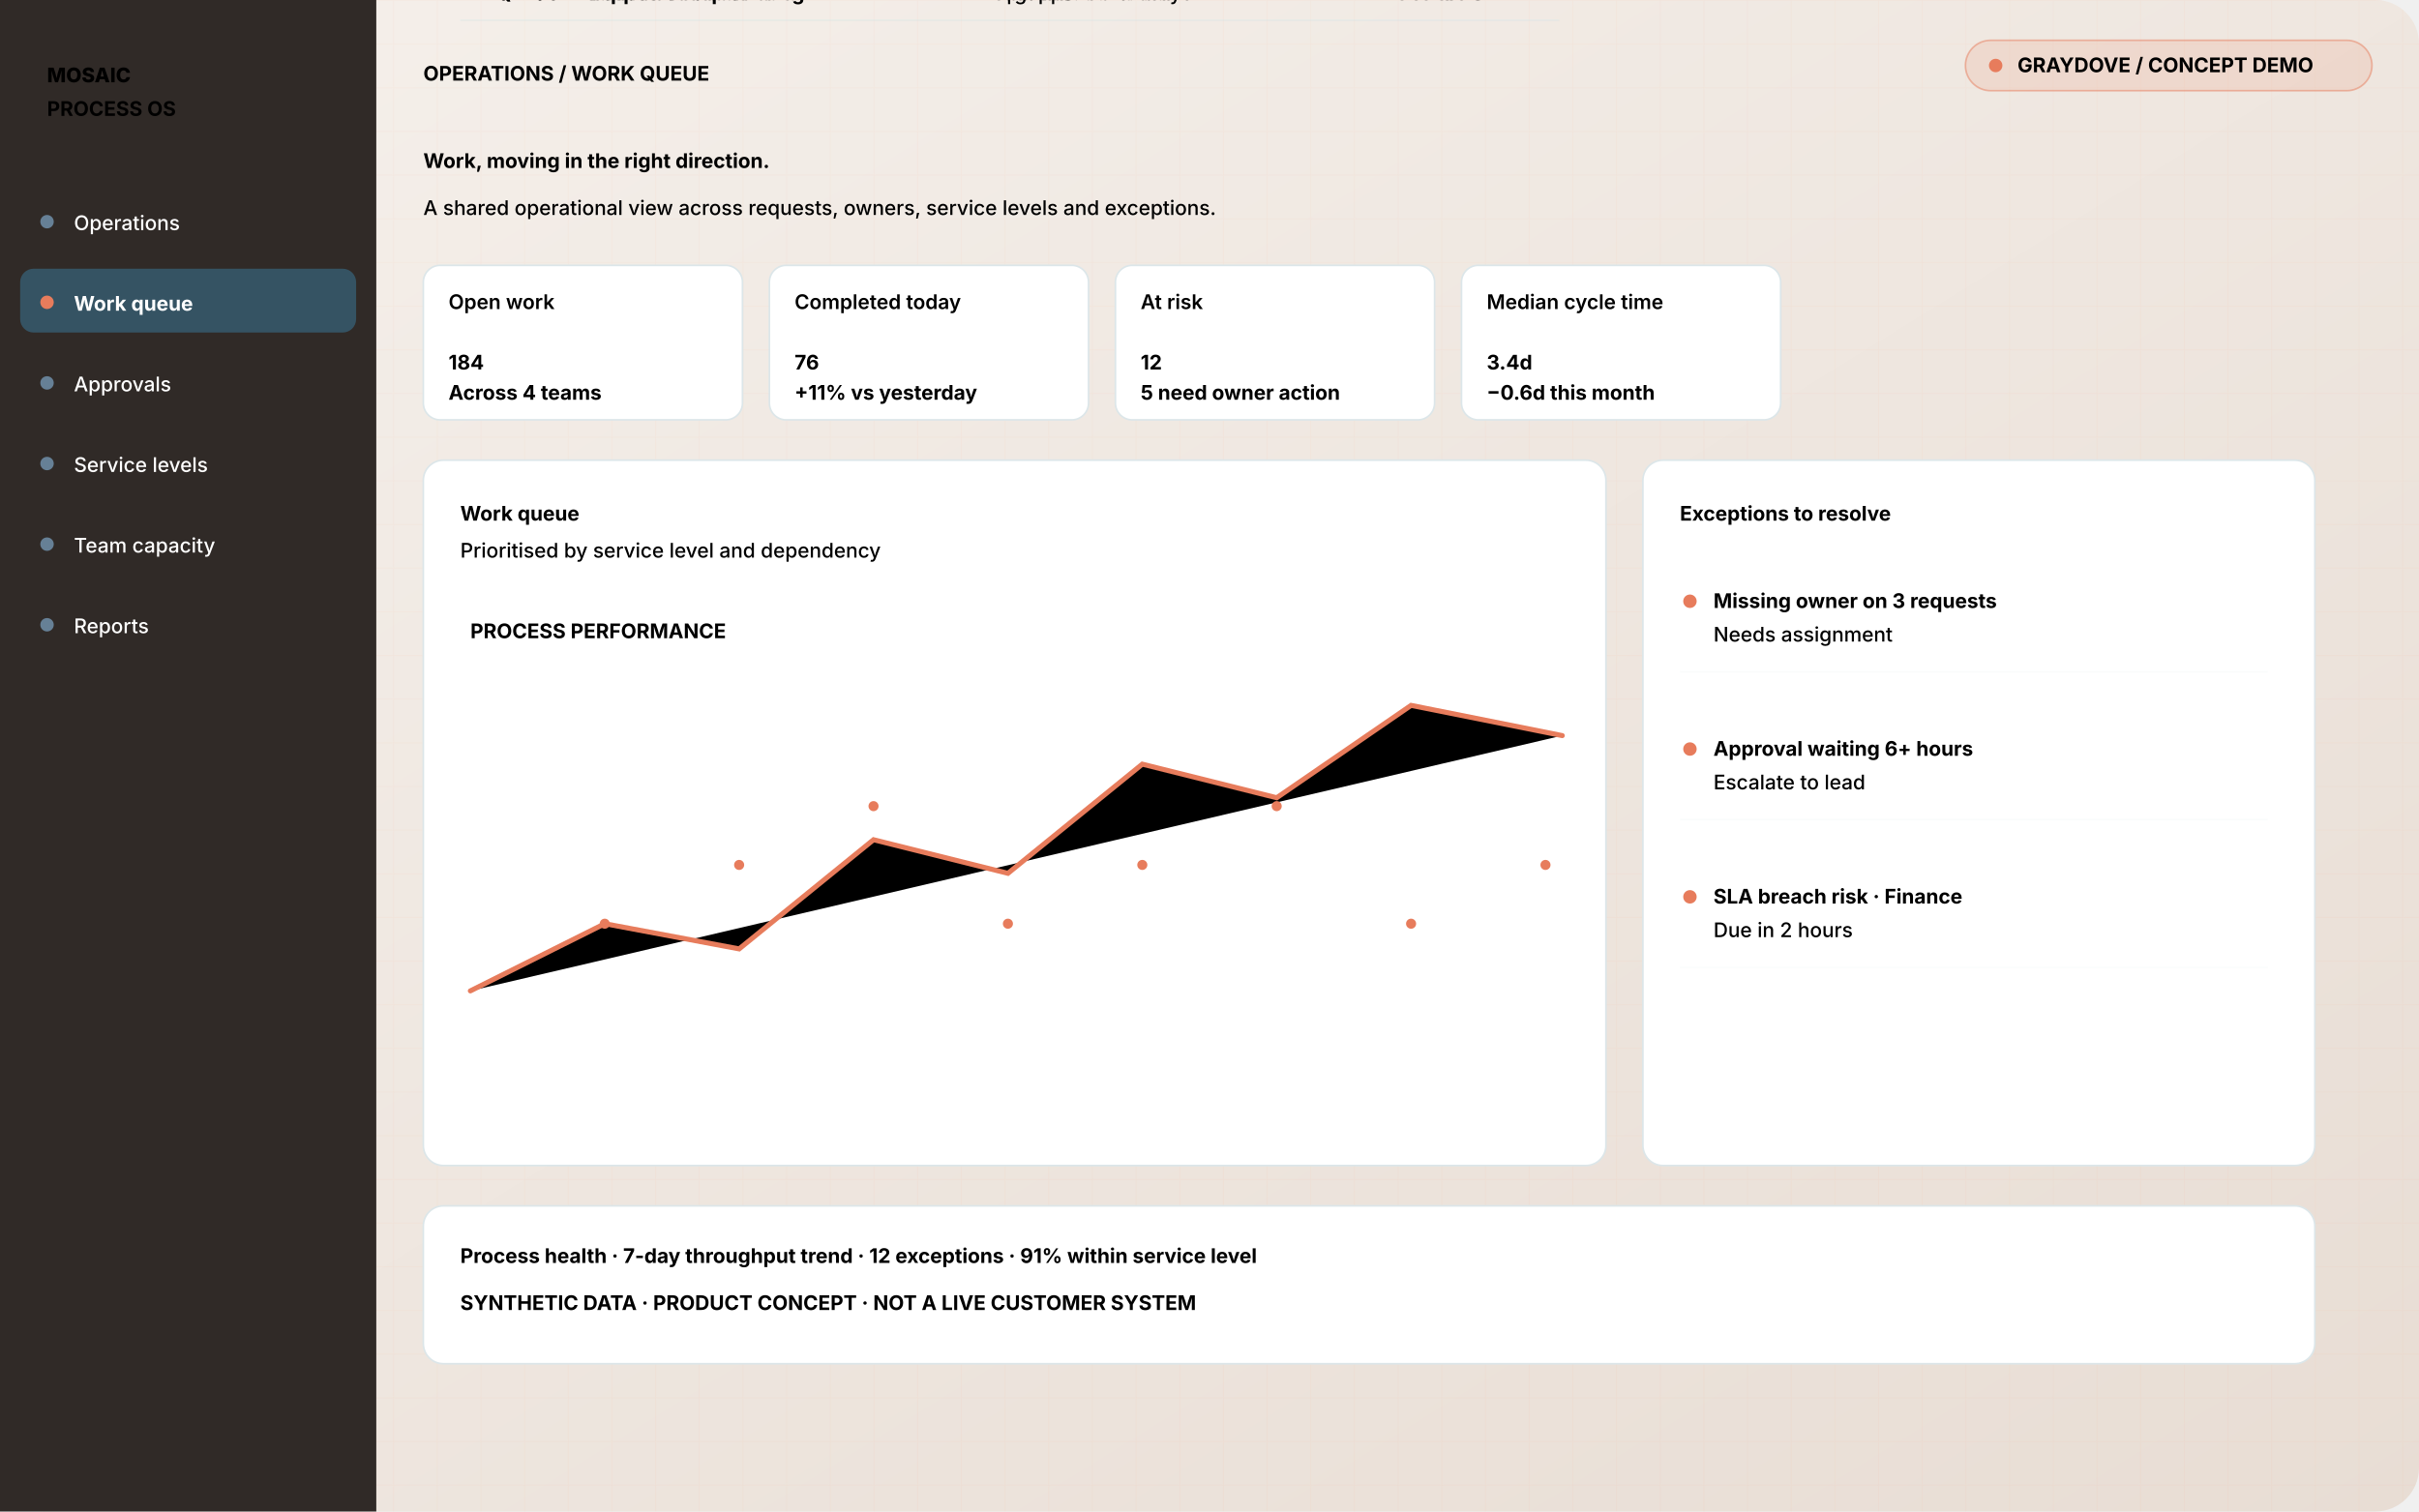
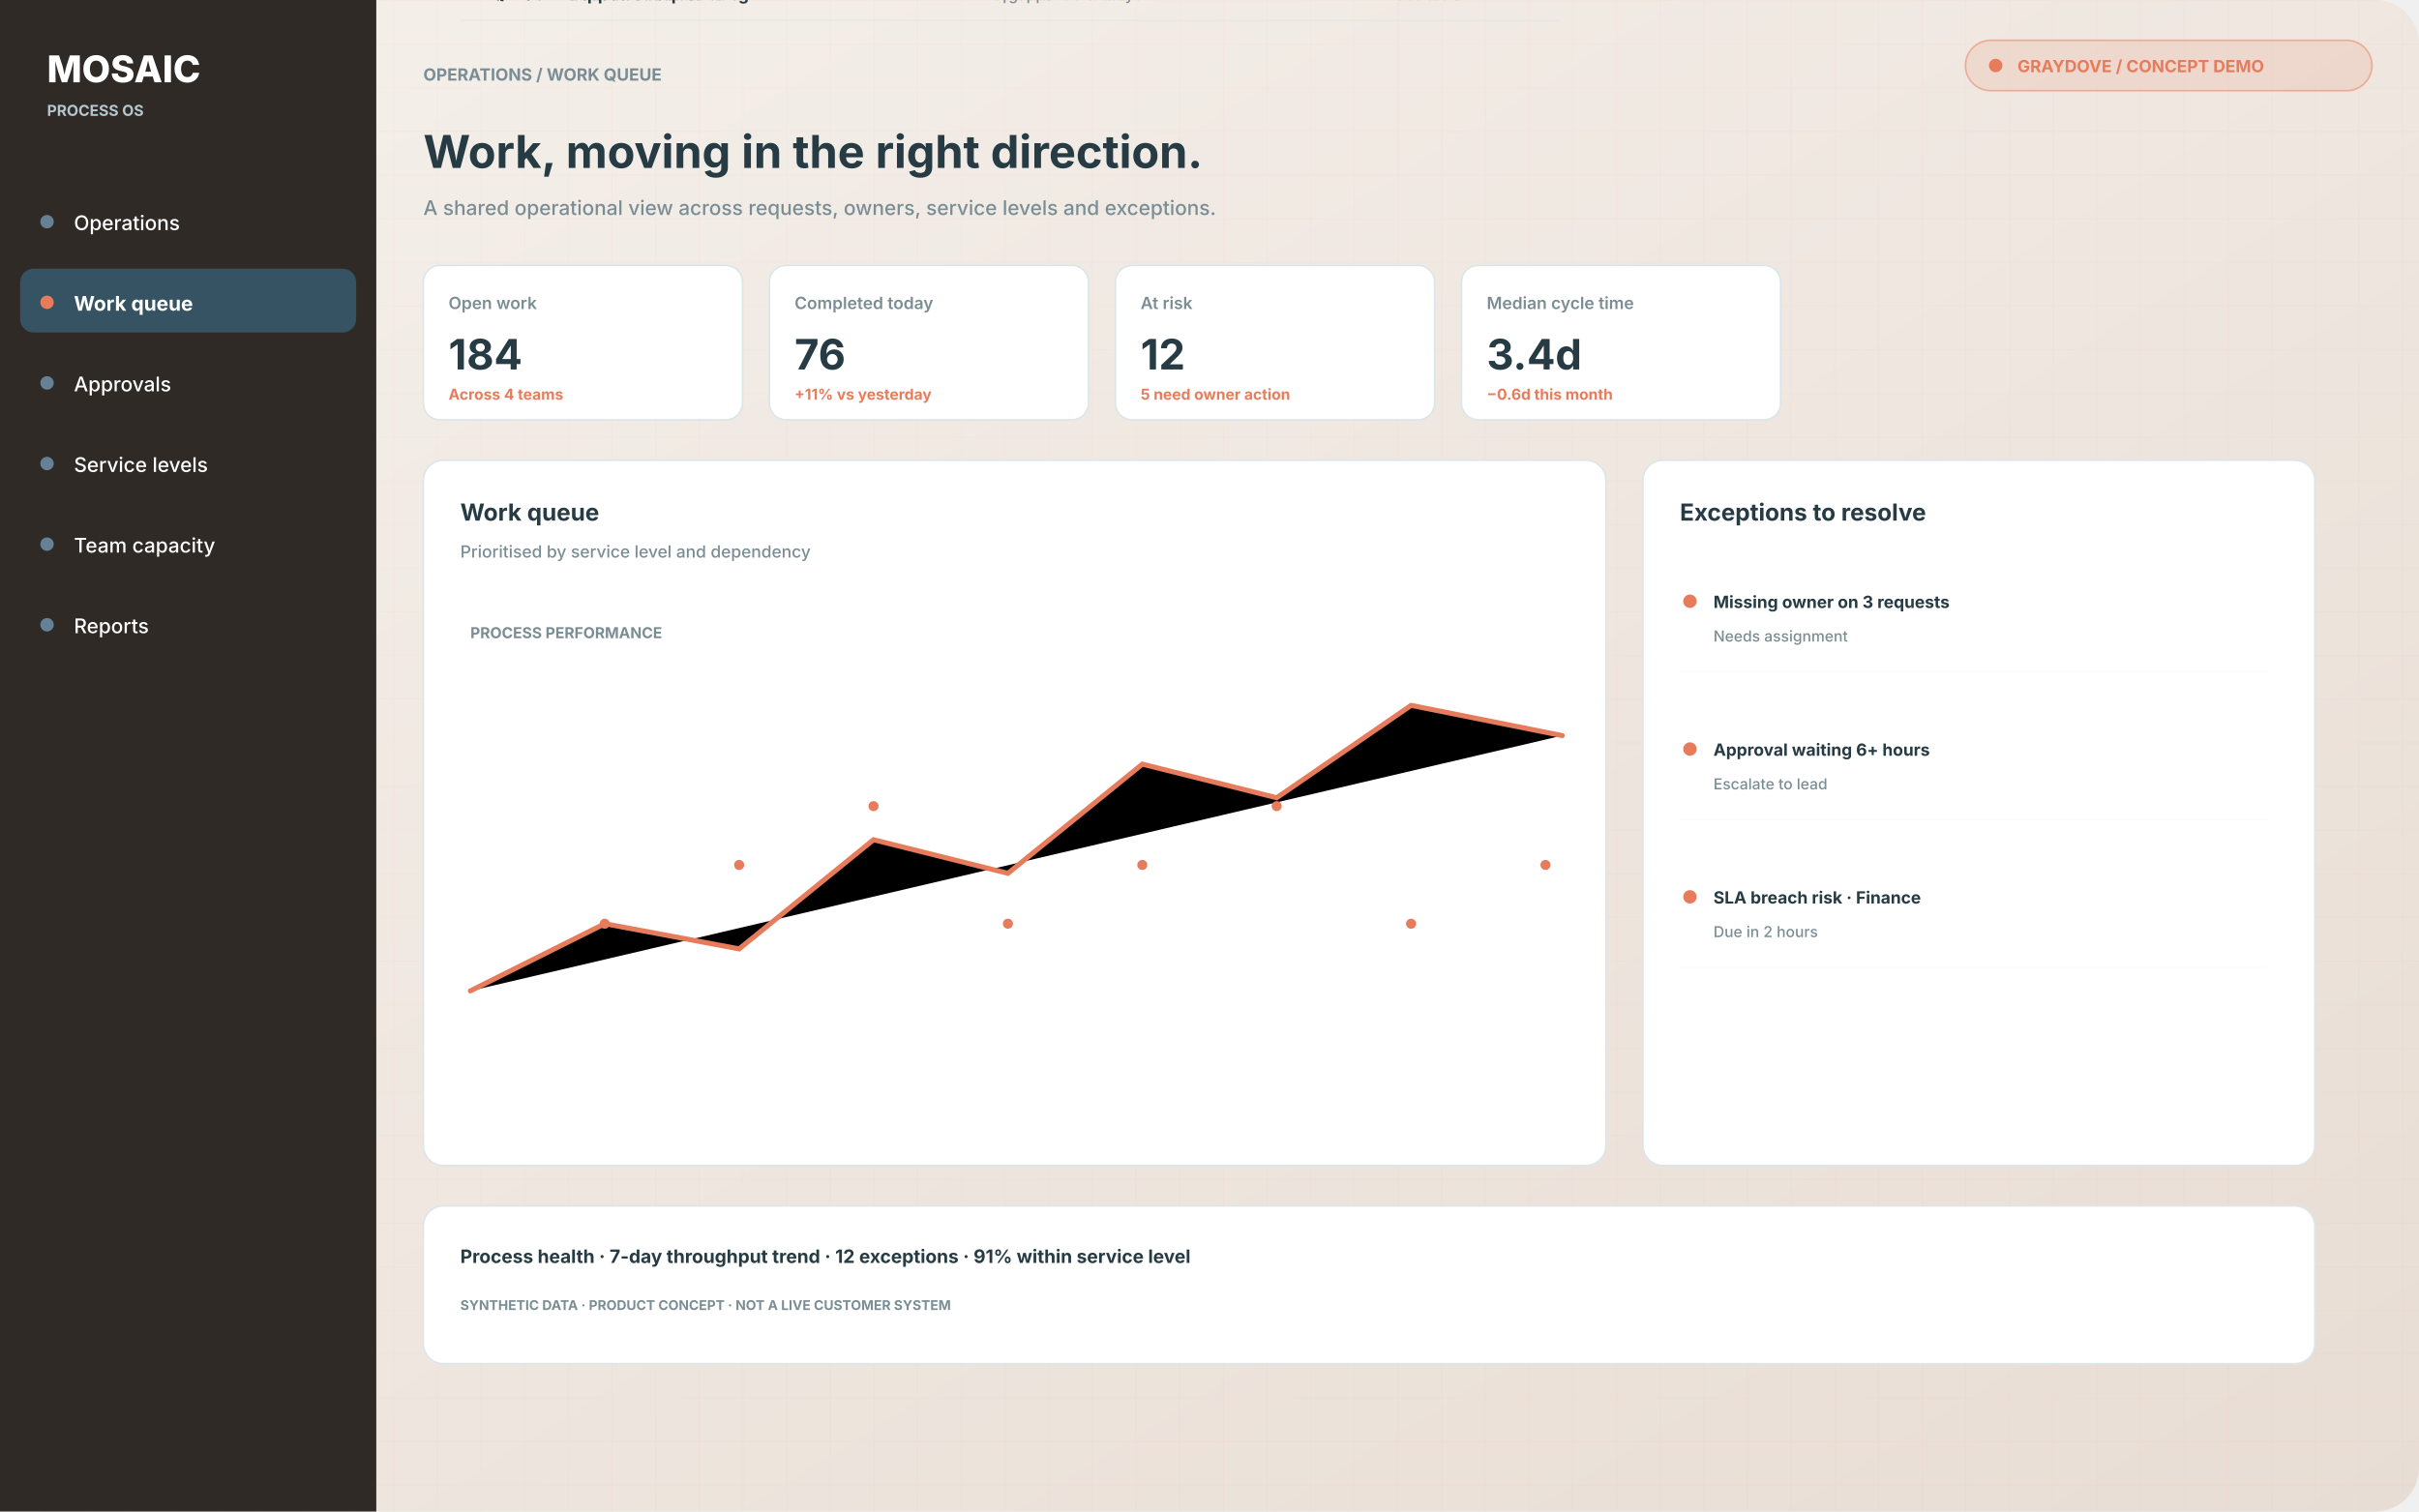
<svg xmlns="http://www.w3.org/2000/svg" width="1440" height="900" viewBox="0 0 1440 900">
  <defs>
    <linearGradient id="bg" x1="0" y1="0" x2="1" y2="1">
      <stop stop-color="#F5F0EB" />
      <stop offset="1" stop-color="#E8DDD4" />
    </linearGradient>
    <pattern id="grid" width="26" height="26" patternUnits="userSpaceOnUse">
      <path d="M26 0H0V26" fill="none" stroke="#E77C5C" stroke-opacity=".05" />
    </pattern>
  </defs>
  <rect width="1440" height="900" rx="26" fill="url(#bg)" />
  <rect width="1440" height="900" rx="26" fill="url(#grid)" />
  <rect x="0" y="0" width="224" height="900" rx="0" fill="#302A27" stroke="none" />
-   <text x="28" y="49" font-family="Inter,Arial,sans-serif" font-size="#fff" font-weight="800" fill="22">MOSAIC</text>
-   <text x="28" y="69" font-family="Inter,Arial,sans-serif" font-size="#B3C7CE" font-weight="700" fill="9">PROCESS OS</text>
+   <text x="28" y="49" font-family="Inter,Arial,sans-serif" font-size="22" font-weight="800" fill="#fff">MOSAIC</text>
+   <text x="28" y="69" font-family="Inter,Arial,sans-serif" font-size="9" font-weight="700" fill="#B3C7CE">PROCESS OS</text>
  <circle cx="28" cy="132" r="4" fill="#668096" />
  <text x="44" y="137" font-family="Inter,Arial,sans-serif" font-size="12" font-weight="500" fill="#fff">Operations</text>
  <rect x="12" y="160" width="200" height="38" rx="8" fill="#355363" stroke="none" />
  <circle cx="28" cy="180" r="4" fill="#E77C5C" />
  <text x="44" y="185" font-family="Inter,Arial,sans-serif" font-size="12" font-weight="700" fill="#fff">Work queue</text>
  <circle cx="28" cy="228" r="4" fill="#668096" />
  <text x="44" y="233" font-family="Inter,Arial,sans-serif" font-size="12" font-weight="500" fill="#fff">Approvals</text>
  <circle cx="28" cy="276" r="4" fill="#668096" />
  <text x="44" y="281" font-family="Inter,Arial,sans-serif" font-size="12" font-weight="500" fill="#fff">Service levels</text>
  <circle cx="28" cy="324" r="4" fill="#668096" />
  <text x="44" y="329" font-family="Inter,Arial,sans-serif" font-size="12" font-weight="500" fill="#fff">Team capacity</text>
  <circle cx="28" cy="372" r="4" fill="#668096" />
  <text x="44" y="377" font-family="Inter,Arial,sans-serif" font-size="12" font-weight="500" fill="#fff">Reports</text>
-   <text x="252" y="48" font-family="Inter,Arial,sans-serif" font-size="#7B8D94" font-weight="700" fill="10">OPERATIONS / WORK QUEUE</text>
-   <text x="252" y="100" font-family="Inter,Arial,sans-serif" font-size="#263B44" font-weight="750" fill="27">Work, moving in the right direction.</text>
-   <text x="252" y="128" font-family="Inter,Arial,sans-serif" font-size="#7B8D94" font-weight="450" fill="12">A shared operational view across requests, owners, service levels and exceptions.</text>
+   <text x="252" y="48" font-family="Inter,Arial,sans-serif" font-size="10" font-weight="700" fill="#7B8D94">OPERATIONS / WORK QUEUE</text>
+   <text x="252" y="100" font-family="Inter,Arial,sans-serif" font-size="27" font-weight="750" fill="#263B44">Work, moving in the right direction.</text>
+   <text x="252" y="128" font-family="Inter,Arial,sans-serif" font-size="12" font-weight="450" fill="#7B8D94">A shared operational view across requests, owners, service levels and exceptions.</text>
  <rect x="252" y="158" width="190" height="92" rx="10" fill="#FFFFFF" stroke="#DCE6E9" />
-   <text x="267" y="184" font-family="Inter,Arial,sans-serif" font-size="#7B8D94" font-weight="600" fill="10">Open work</text>
-   <text x="267" y="220" font-family="Inter,Arial,sans-serif" font-size="#263B44" font-weight="750" fill="25">184</text>
-   <text x="267" y="238" font-family="Inter,Arial,sans-serif" font-size="#E77C5C" font-weight="650" fill="9">Across 4 teams</text>
+   <text x="267" y="184" font-family="Inter,Arial,sans-serif" font-size="10" font-weight="600" fill="#7B8D94">Open work</text>
+   <text x="267" y="220" font-family="Inter,Arial,sans-serif" font-size="25" font-weight="750" fill="#263B44">184</text>
+   <text x="267" y="238" font-family="Inter,Arial,sans-serif" font-size="9" font-weight="650" fill="#E77C5C">Across 4 teams</text>
  <rect x="458" y="158" width="190" height="92" rx="10" fill="#FFFFFF" stroke="#DCE6E9" />
-   <text x="473" y="184" font-family="Inter,Arial,sans-serif" font-size="#7B8D94" font-weight="600" fill="10">Completed today</text>
-   <text x="473" y="220" font-family="Inter,Arial,sans-serif" font-size="#263B44" font-weight="750" fill="25">76</text>
-   <text x="473" y="238" font-family="Inter,Arial,sans-serif" font-size="#E77C5C" font-weight="650" fill="9">+11% vs yesterday</text>
+   <text x="473" y="184" font-family="Inter,Arial,sans-serif" font-size="10" font-weight="600" fill="#7B8D94">Completed today</text>
+   <text x="473" y="220" font-family="Inter,Arial,sans-serif" font-size="25" font-weight="750" fill="#263B44">76</text>
+   <text x="473" y="238" font-family="Inter,Arial,sans-serif" font-size="9" font-weight="650" fill="#E77C5C">+11% vs yesterday</text>
  <rect x="664" y="158" width="190" height="92" rx="10" fill="#FFFFFF" stroke="#DCE6E9" />
-   <text x="679" y="184" font-family="Inter,Arial,sans-serif" font-size="#7B8D94" font-weight="600" fill="10">At risk</text>
-   <text x="679" y="220" font-family="Inter,Arial,sans-serif" font-size="#263B44" font-weight="750" fill="25">12</text>
-   <text x="679" y="238" font-family="Inter,Arial,sans-serif" font-size="#E77C5C" font-weight="650" fill="9">5 need owner action</text>
+   <text x="679" y="184" font-family="Inter,Arial,sans-serif" font-size="10" font-weight="600" fill="#7B8D94">At risk</text>
+   <text x="679" y="220" font-family="Inter,Arial,sans-serif" font-size="25" font-weight="750" fill="#263B44">12</text>
+   <text x="679" y="238" font-family="Inter,Arial,sans-serif" font-size="9" font-weight="650" fill="#E77C5C">5 need owner action</text>
  <rect x="870" y="158" width="190" height="92" rx="10" fill="#FFFFFF" stroke="#DCE6E9" />
-   <text x="885" y="184" font-family="Inter,Arial,sans-serif" font-size="#7B8D94" font-weight="600" fill="10">Median cycle time</text>
-   <text x="885" y="220" font-family="Inter,Arial,sans-serif" font-size="#263B44" font-weight="750" fill="25">3.4d</text>
-   <text x="885" y="238" font-family="Inter,Arial,sans-serif" font-size="#E77C5C" font-weight="650" fill="9">−0.6d this month</text>
+   <text x="885" y="184" font-family="Inter,Arial,sans-serif" font-size="10" font-weight="600" fill="#7B8D94">Median cycle time</text>
+   <text x="885" y="220" font-family="Inter,Arial,sans-serif" font-size="25" font-weight="750" fill="#263B44">3.4d</text>
+   <text x="885" y="238" font-family="Inter,Arial,sans-serif" font-size="9" font-weight="650" fill="#E77C5C">−0.6d this month</text>
  <rect x="252" y="274" width="704" height="420" rx="12" fill="#FFFFFF" stroke="#DCE6E9" />
-   <text x="274" y="310" font-family="Inter,Arial,sans-serif" font-size="#263B44" font-weight="700" fill="14">Work queue</text>
-   <text x="274" y="332" font-family="Inter,Arial,sans-serif" font-size="#7B8D94" font-weight="450" fill="10">Prioritised by service level and dependency</text>
-   <text x="280" y="380" font-family="Inter,Arial,sans-serif" font-size="#7B8D94" font-weight="700" fill="9">PROCESS PERFORMANCE</text>
+   <text x="274" y="310" font-family="Inter,Arial,sans-serif" font-size="14" font-weight="700" fill="#263B44">Work queue</text>
+   <text x="274" y="332" font-family="Inter,Arial,sans-serif" font-size="10" font-weight="450" fill="#7B8D94">Prioritised by service level and dependency</text>
+   <text x="280" y="380" font-family="Inter,Arial,sans-serif" font-size="9" font-weight="700" fill="#7B8D94">PROCESS PERFORMANCE</text>
  <path d="M280 590L360 550L440 565L520 500L600 520L680 455L760 475L840 420L930 438" stroke="#E77C5C" stroke-width="3" stroke-linecap="round" />
  <circle cx="360" cy="550" r="3" fill="#E77C5C" />
  <circle cx="440" cy="515" r="3" fill="#E77C5C" />
  <circle cx="520" cy="480" r="3" fill="#E77C5C" />
  <circle cx="600" cy="550" r="3" fill="#E77C5C" />
  <circle cx="680" cy="515" r="3" fill="#E77C5C" />
  <circle cx="760" cy="480" r="3" fill="#E77C5C" />
  <circle cx="840" cy="550" r="3" fill="#E77C5C" />
  <circle cx="920" cy="515" r="3" fill="#E77C5C" />
  <path d="M274 12h654" stroke="#DCE5E8" stroke-opacity=".14" />
-   <text x="280" y="0" font-family="Inter,Arial,sans-serif" font-size="#263B44" font-weight="650" fill="10">REQ-2084 · Customer onboarding</text>
-   <text x="590" y="0" font-family="Inter,Arial,sans-serif" font-size="#7B8D94" font-weight="450" fill="9">Operations · A. Moyo</text>
-   <text x="830" y="0" font-family="Inter,Arial,sans-serif" font-size="#E77C5C" font-weight="700" fill="9">ON TRACK</text>
+   <text x="280" y="0" font-family="Inter,Arial,sans-serif" font-size="10" font-weight="650" fill="#263B44">REQ-2084 · Customer onboarding</text>
+   <text x="590" y="0" font-family="Inter,Arial,sans-serif" font-size="9" font-weight="450" fill="#7B8D94">Operations · A. Moyo</text>
+   <text x="830" y="0" font-family="Inter,Arial,sans-serif" font-size="9" font-weight="700" fill="#E77C5C">ON TRACK</text>
  <path d="M274 12h654" stroke="#DCE5E8" stroke-opacity=".14" />
-   <text x="280" y="0" font-family="Inter,Arial,sans-serif" font-size="#263B44" font-weight="650" fill="10">REQ-2081 · Supplier reconciliation</text>
-   <text x="590" y="0" font-family="Inter,Arial,sans-serif" font-size="#7B8D94" font-weight="450" fill="9">Finance · K. Dube</text>
-   <text x="830" y="0" font-family="Inter,Arial,sans-serif" font-size="#E77C5C" font-weight="700" fill="9">DUE SOON</text>
+   <text x="280" y="0" font-family="Inter,Arial,sans-serif" font-size="10" font-weight="650" fill="#263B44">REQ-2081 · Supplier reconciliation</text>
+   <text x="590" y="0" font-family="Inter,Arial,sans-serif" font-size="9" font-weight="450" fill="#7B8D94">Finance · K. Dube</text>
+   <text x="830" y="0" font-family="Inter,Arial,sans-serif" font-size="9" font-weight="700" fill="#E77C5C">DUE SOON</text>
  <path d="M274 12h654" stroke="#DCE5E8" stroke-opacity=".14" />
-   <text x="280" y="0" font-family="Inter,Arial,sans-serif" font-size="#263B44" font-weight="650" fill="10">REQ-2077 · Contract amendment</text>
-   <text x="590" y="0" font-family="Inter,Arial,sans-serif" font-size="#7B8D94" font-weight="450" fill="9">Legal · S. Ndlovu</text>
-   <text x="830" y="0" font-family="Inter,Arial,sans-serif" font-size="#E77C5C" font-weight="700" fill="9">AT RISK</text>
+   <text x="280" y="0" font-family="Inter,Arial,sans-serif" font-size="10" font-weight="650" fill="#263B44">REQ-2077 · Contract amendment</text>
+   <text x="590" y="0" font-family="Inter,Arial,sans-serif" font-size="9" font-weight="450" fill="#7B8D94">Legal · S. Ndlovu</text>
+   <text x="830" y="0" font-family="Inter,Arial,sans-serif" font-size="9" font-weight="700" fill="#E77C5C">AT RISK</text>
  <path d="M274 12h654" stroke="#DCE5E8" stroke-opacity=".14" />
-   <text x="280" y="0" font-family="Inter,Arial,sans-serif" font-size="#263B44" font-weight="650" fill="10">REQ-2072 · Access exception</text>
-   <text x="590" y="0" font-family="Inter,Arial,sans-serif" font-size="#7B8D94" font-weight="450" fill="9">IT support · R. Patel</text>
-   <text x="830" y="0" font-family="Inter,Arial,sans-serif" font-size="#E77C5C" font-weight="700" fill="9">BLOCKED</text>
+   <text x="280" y="0" font-family="Inter,Arial,sans-serif" font-size="10" font-weight="650" fill="#263B44">REQ-2072 · Access exception</text>
+   <text x="590" y="0" font-family="Inter,Arial,sans-serif" font-size="9" font-weight="450" fill="#7B8D94">IT support · R. Patel</text>
+   <text x="830" y="0" font-family="Inter,Arial,sans-serif" font-size="9" font-weight="700" fill="#E77C5C">BLOCKED</text>
  <rect x="978" y="274" width="400" height="420" rx="12" fill="#FFFFFF" stroke="#DCE6E9" />
-   <text x="1000" y="310" font-family="Inter,Arial,sans-serif" font-size="#263B44" font-weight="700" fill="14">Exceptions to resolve</text>
+   <text x="1000" y="310" font-family="Inter,Arial,sans-serif" font-size="14" font-weight="700" fill="#263B44">Exceptions to resolve</text>
  <circle cx="1006" cy="358" r="4" fill="#E77C5C" />
-   <text x="1020" y="362" font-family="Inter,Arial,sans-serif" font-size="#263B44" font-weight="650" fill="10">Missing owner on 3 requests</text>
-   <text x="1020" y="382" font-family="Inter,Arial,sans-serif" font-size="#7B8D94" font-weight="450" fill="9">Needs assignment</text>
+   <text x="1020" y="362" font-family="Inter,Arial,sans-serif" font-size="10" font-weight="650" fill="#263B44">Missing owner on 3 requests</text>
+   <text x="1020" y="382" font-family="Inter,Arial,sans-serif" font-size="9" font-weight="450" fill="#7B8D94">Needs assignment</text>
  <path d="M1000 400h350" stroke="#DCE5E8" stroke-opacity=".14" />
  <circle cx="1006" cy="446" r="4" fill="#E77C5C" />
-   <text x="1020" y="450" font-family="Inter,Arial,sans-serif" font-size="#263B44" font-weight="650" fill="10">Approval waiting 6+ hours</text>
-   <text x="1020" y="470" font-family="Inter,Arial,sans-serif" font-size="#7B8D94" font-weight="450" fill="9">Escalate to lead</text>
+   <text x="1020" y="450" font-family="Inter,Arial,sans-serif" font-size="10" font-weight="650" fill="#263B44">Approval waiting 6+ hours</text>
+   <text x="1020" y="470" font-family="Inter,Arial,sans-serif" font-size="9" font-weight="450" fill="#7B8D94">Escalate to lead</text>
  <path d="M1000 488h350" stroke="#DCE5E8" stroke-opacity=".14" />
  <circle cx="1006" cy="534" r="4" fill="#E77C5C" />
-   <text x="1020" y="538" font-family="Inter,Arial,sans-serif" font-size="#263B44" font-weight="650" fill="10">SLA breach risk · Finance</text>
-   <text x="1020" y="558" font-family="Inter,Arial,sans-serif" font-size="#7B8D94" font-weight="450" fill="9">Due in 2 hours</text>
+   <text x="1020" y="538" font-family="Inter,Arial,sans-serif" font-size="10" font-weight="650" fill="#263B44">SLA breach risk · Finance</text>
+   <text x="1020" y="558" font-family="Inter,Arial,sans-serif" font-size="9" font-weight="450" fill="#7B8D94">Due in 2 hours</text>
  <path d="M1000 576h350" stroke="#DCE5E8" stroke-opacity=".14" />
  <rect x="252" y="718" width="1126" height="94" rx="12" fill="#FFFFFF" stroke="#DCE6E9" />
-   <text x="274" y="752" font-family="Inter,Arial,sans-serif" font-size="#263B44" font-weight="650" fill="11">Process health · 7-day throughput trend · 12 exceptions · 91% within service level</text>
-   <text x="274" y="780" font-family="Inter,Arial,sans-serif" font-size="#7B8D94" font-weight="700" fill="8">SYNTHETIC DATA · PRODUCT CONCEPT · NOT A LIVE CUSTOMER SYSTEM</text>
+   <text x="274" y="752" font-family="Inter,Arial,sans-serif" font-size="11" font-weight="650" fill="#263B44">Process health · 7-day throughput trend · 12 exceptions · 91% within service level</text>
+   <text x="274" y="780" font-family="Inter,Arial,sans-serif" font-size="8" font-weight="700" fill="#7B8D94">SYNTHETIC DATA · PRODUCT CONCEPT · NOT A LIVE CUSTOMER SYSTEM</text>
  <rect x="1170" y="24" width="242" height="30" rx="15" fill="#E77C5C" fill-opacity=".14" stroke="#E77C5C" stroke-opacity=".5" />
  <circle cx="1188" cy="39" r="4" fill="#E77C5C" />
-   <text x="1201" y="43" font-family="Inter,Arial,sans-serif" font-size="#E77C5C" font-weight="700" fill="10">GRAYDOVE / CONCEPT DEMO</text>
+   <text x="1201" y="43" font-family="Inter,Arial,sans-serif" font-size="10" font-weight="700" fill="#E77C5C">GRAYDOVE / CONCEPT DEMO</text>
</svg>
